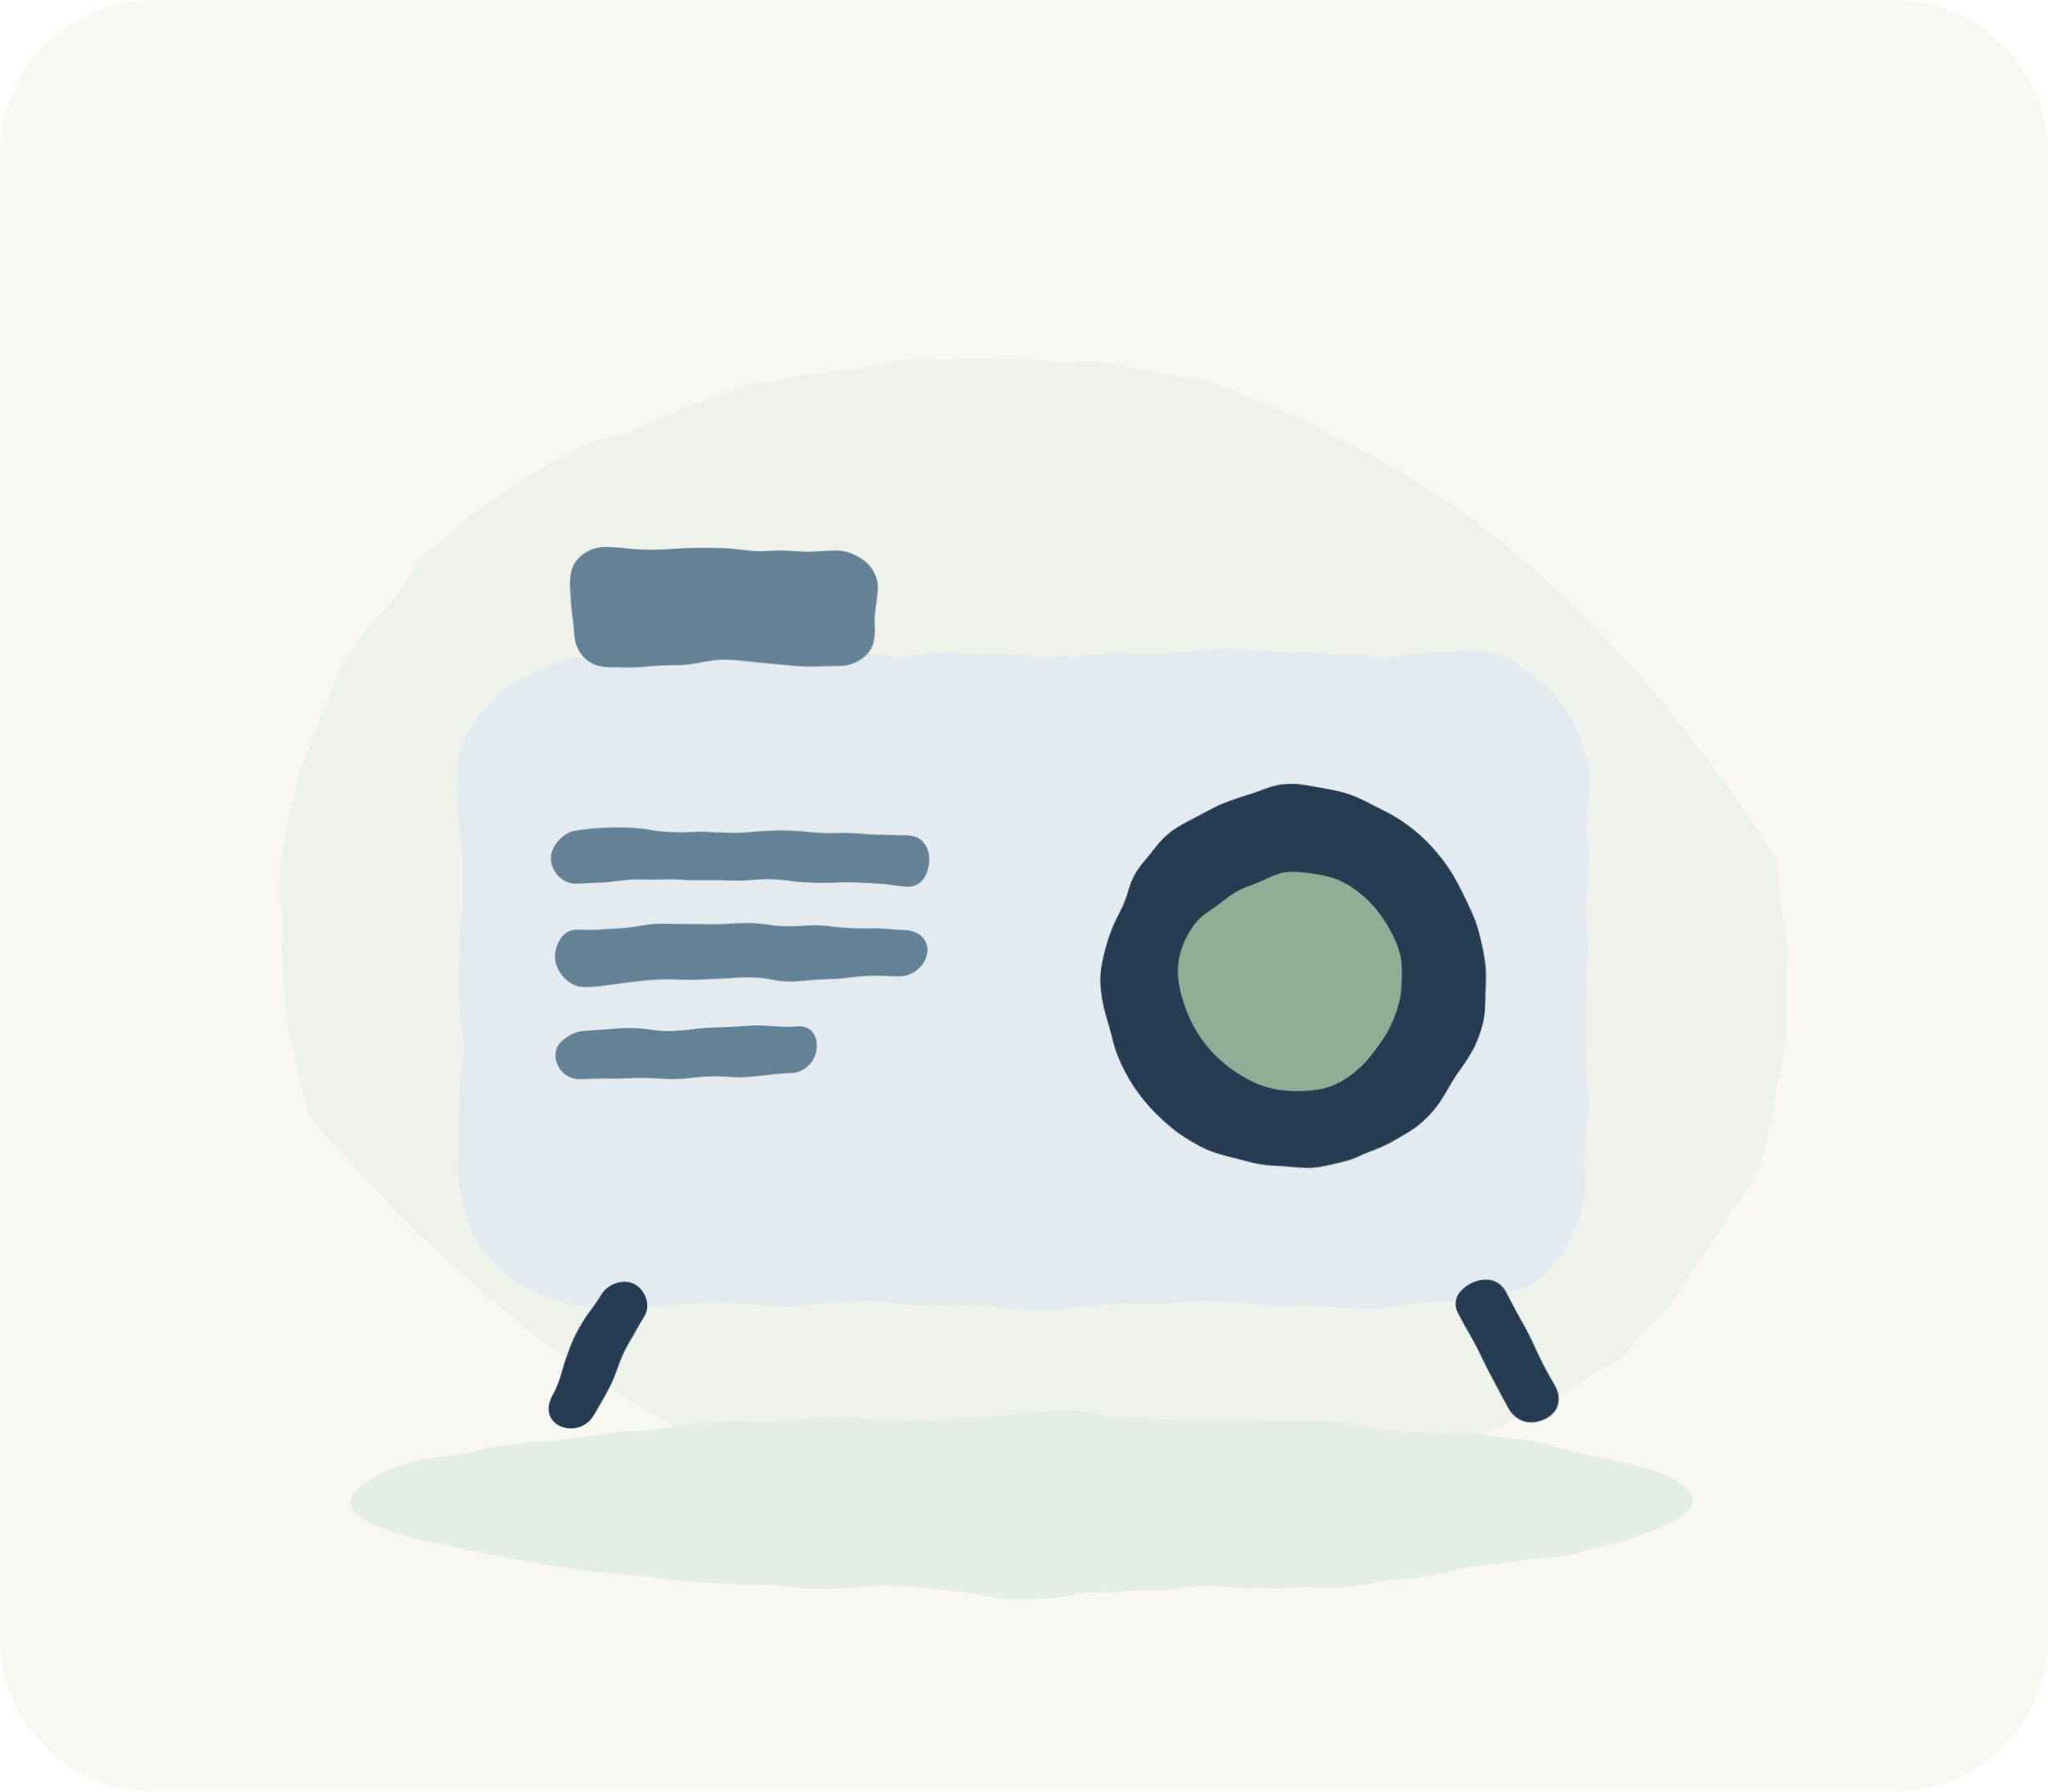
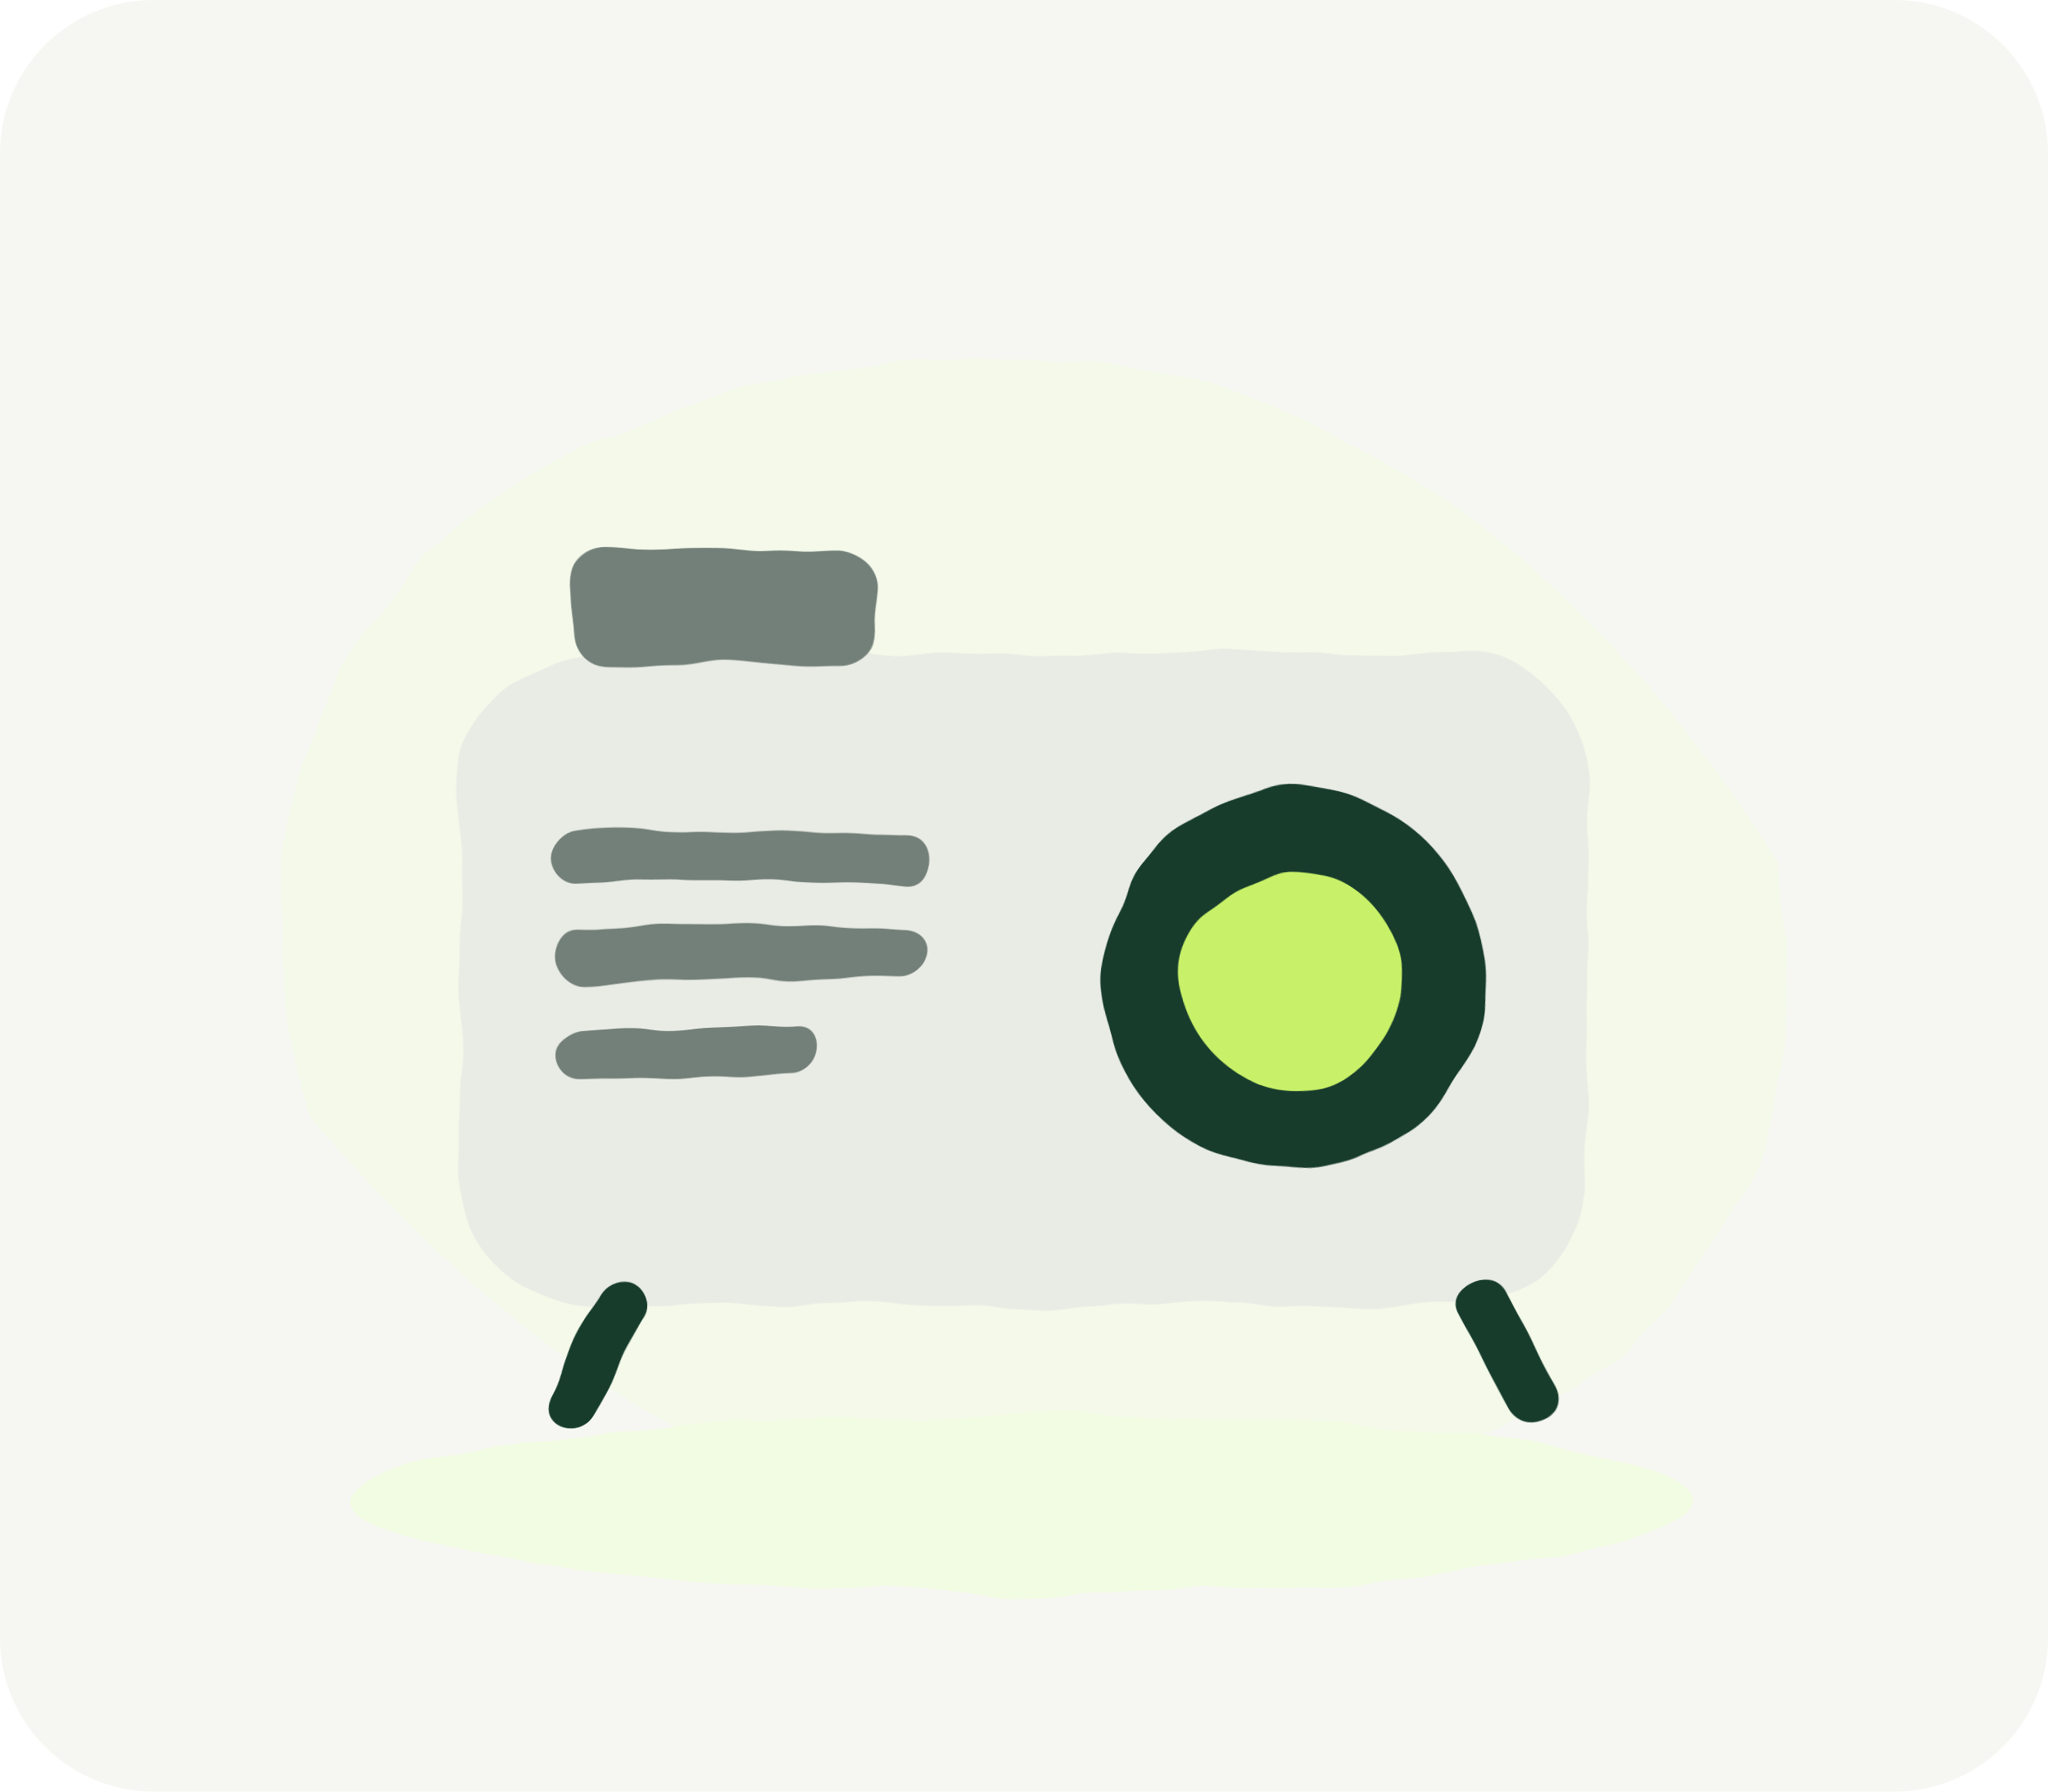
<svg xmlns="http://www.w3.org/2000/svg" viewBox="0 0 320 280" width="320" height="280" role="img" aria-labelledby="title">
  <defs>
    <filter id="wash-edge" x="-8%" y="-8%" width="116%" height="116%">
      <feTurbulence type="fractalNoise" baseFrequency=".04" numOctaves="3" seed="4" />
      <feDisplacementMap in="SourceGraphic" scale="3.5" />
    </filter>
  </defs>
-   <rect width="320" height="280" rx="24" fill="#F8F7F1" />
+   <rect width="320" height="280" rx="24" fill="#F6F7F2" />
  <g filter="url(#wash-edge)">
-     <path d="M48 174Q27 83 121 60T278 135Q290 213 204 235T48 174" fill="#E5EEE4" opacity=".5" />
-     <ellipse cx="160" cy="235" rx="105" ry="14" fill="#E5EEE4" />
-     <rect x="72" y="102" width="176" height="102" rx="20" fill="#E4EBF0" />
-     <rect x="89" y="86" width="48" height="18" rx="6" fill="#648196" />
-     <circle cx="202" cy="153" r="30" fill="#253C52" />
-     <circle cx="202" cy="153" r="17" fill="#91AD95" />
-     <path d="M90 134h51M90 149h51M90 164h34" stroke="#648196" stroke-width="8" stroke-linecap="round" />
-     <path d="m97 204-8 15m143-15 8 15" stroke="#253C52" stroke-width="8" stroke-linecap="round" />
+     <path d="M48 174Q27 83 121 60T278 135Q290 213 204 235T48 174" fill="#F2FCE2" opacity=".5" />
+     <ellipse cx="160" cy="235" rx="105" ry="14" fill="#F2FCE2" />
+     <rect x="72" y="102" width="176" height="102" rx="20" fill="#E9ECE5" />
+     <rect x="89" y="86" width="48" height="18" rx="6" fill="#738079" />
+     <circle cx="202" cy="153" r="30" fill="#173C2C" />
+     <circle cx="202" cy="153" r="17" fill="#C8F169" />
+     <path d="M90 134h51M90 149h51M90 164h34" stroke="#738079" stroke-width="8" stroke-linecap="round" />
+     <path d="m97 204-8 15m143-15 8 15" stroke="#173C2C" stroke-width="8" stroke-linecap="round" />
  </g>
</svg>
